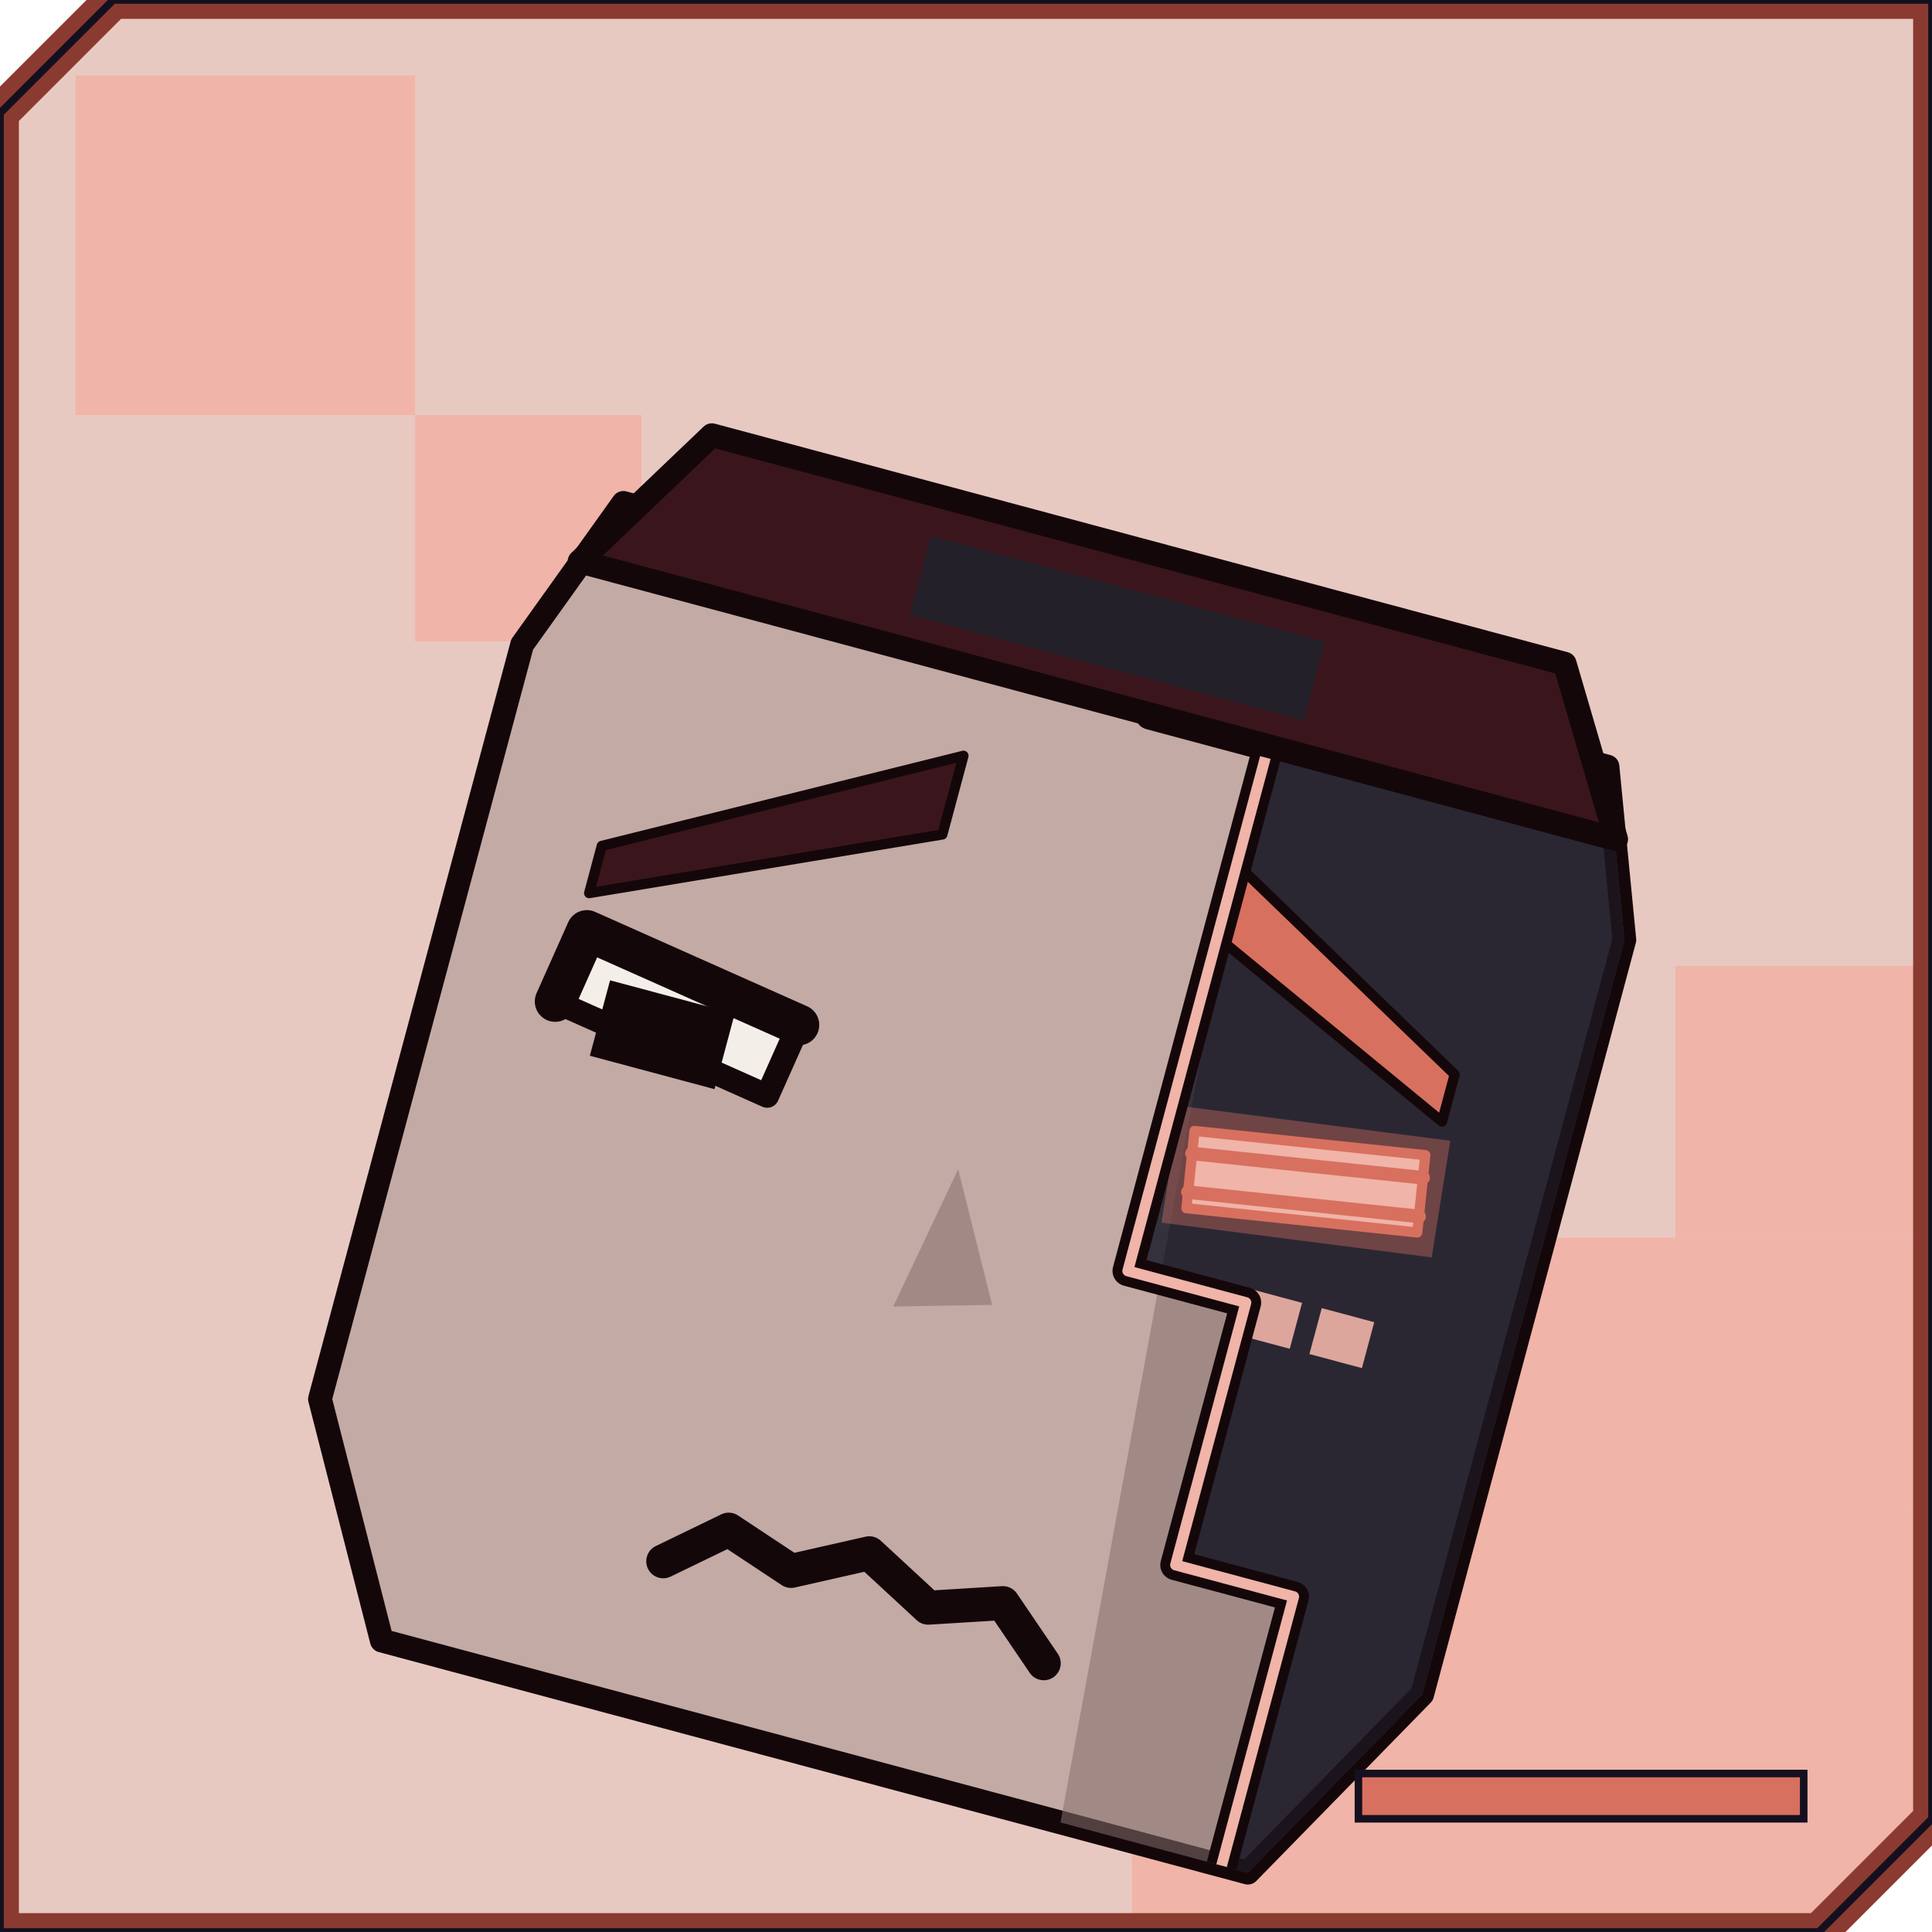
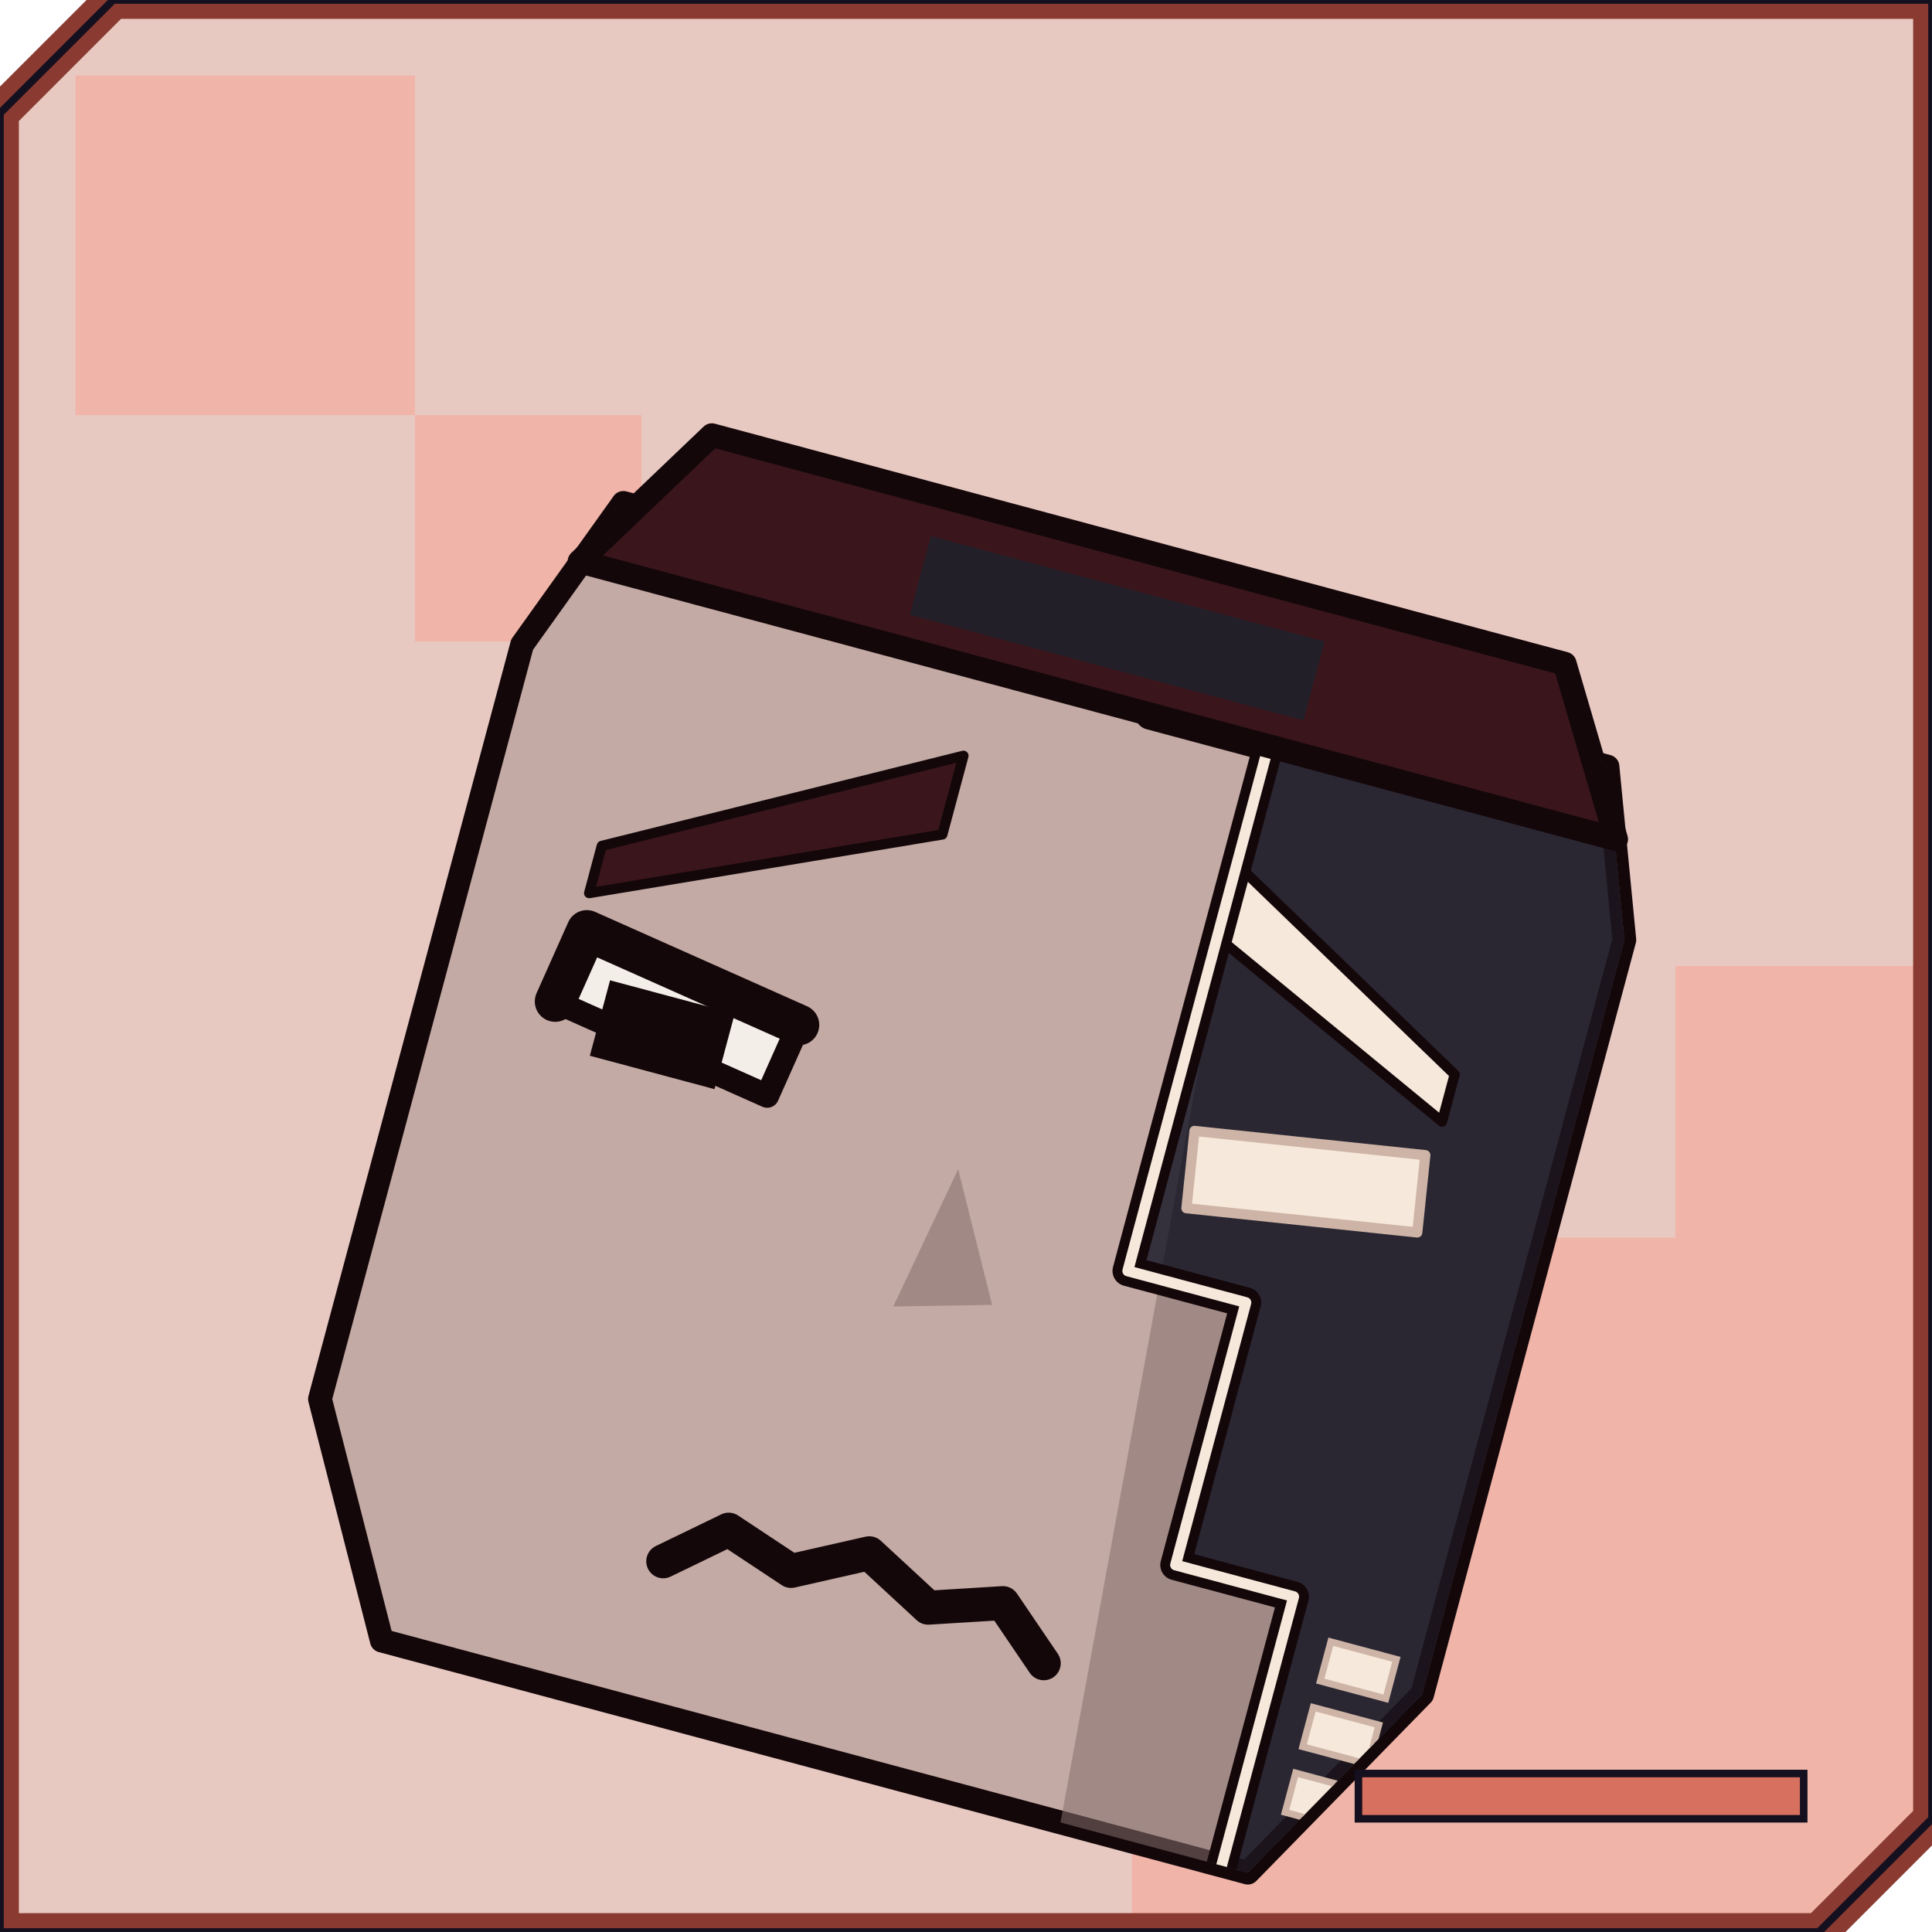
<svg xmlns="http://www.w3.org/2000/svg" width="200" height="200" viewBox="0 0 512 512">
  <defs>
    <clipPath id="fc-q31">
      <polygon points="30,0 512,0 512,482 482,512 0,512 0,30" />
    </clipPath>
  </defs>
  <g clip-path="url(#fc-q31)">
    <rect width="512" height="512" fill="#e8c9c2" />
    <rect x="300" y="400" width="212" height="112" fill="#f0b4a8" />
    <rect x="372" y="328" width="140" height="72" fill="#f0b4a8" />
    <rect x="444" y="256" width="68" height="72" fill="#f0b4a8" />
    <rect x="20" y="20" width="90" height="90" fill="#f0b4a8" />
    <rect x="110" y="110" width="60" height="60" fill="#f0b4a8" />
    <g transform="translate(256.0 316.0) rotate(15) scale(0.9)">
      <polygon points="-150.0,-170.0 150.0,-170.0 168.0,-122.0 168.0,108.0 132.0,172.0 -132.0,172.0 -168.0,108.0 -168.0,-122.0" fill="#c4aaa4" stroke="#14070a" stroke-width="7" stroke-linejoin="round" />
      <clipPath id="sh-q31">
        <polygon points="40,-260 300,-260 300,260 82,260" />
      </clipPath>
      <g clip-path="url(#sh-q31)">
        <polygon points="-150.0,-170.0 150.0,-170.0 168.0,-122.0 168.0,108.0 132.0,172.0 -132.0,172.0 -168.0,108.0 -168.0,-122.0" fill="#85706c" opacity="0.55" />
      </g>
      <polygon points="-4.0,-6.0 16.0,30.0 -12.0,38.0" fill="#85706c" opacity="0.55" />
      <polygon points="-60.3,-34.9 -127.8,-45.6 -131.4,-23.0 -63.9,-12.3" fill="#f3efe8" stroke="#14070a" stroke-width="7" stroke-linejoin="round" />
      <polygon points="-117.4,-33.2 -79.4,-33.2 -79.4,-10.2 -117.4,-10.2" fill="#14070a" />
      <polyline points="-60.3,-34.9 -127.8,-45.6 -131.4,-23.0" fill="none" stroke="#14070a" stroke-width="12" stroke-linecap="round" stroke-linejoin="round" />
      <polygon points="-34.0,-124.0 -130.0,-70.8 -130.0,-56.4 -34.0,-100.0" fill="#3a161c" stroke="#14070a" stroke-width="3" stroke-linejoin="round" />
      <polyline points="-58.0,128.0 -41.8,114.0 -20.9,121.0 0.0,110.0 20.9,121.0 41.8,114.0 58.0,128.0" fill="none" stroke="#14070a" stroke-width="10" stroke-linecap="round" stroke-linejoin="round" />
      <clipPath id="m-q31">
        <polygon points="16.0,-300.0 16.0,-150.0 52.0,-150.0 52.0,-70.0 52.0,10.0 88.0,10.0 88.0,90.0 124.0,90.0 124.0,172.0 124.0,300.0 300.0,300.0 300.0,-300.0" />
      </clipPath>
      <clipPath id="hc-q31">
        <polygon points="-150.0,-170.0 150.0,-170.0 168.0,-122.0 168.0,108.0 132.0,172.0 -132.0,172.0 -168.0,108.0 -168.0,-122.0" />
      </clipPath>
      <g clip-path="url(#hc-q31)">
        <g clip-path="url(#m-q31)">
          <polygon points="-150.0,-170.0 150.0,-170.0 168.0,-122.0 168.0,108.0 132.0,172.0 -132.0,172.0 -168.0,108.0 -168.0,-122.0" fill="#34313d" stroke="#14070a" stroke-width="7" />
          <clipPath id="sh-q31m">
            <polygon points="40,-260 300,-260 300,260 82,260" />
          </clipPath>
          <g clip-path="url(#sh-q31m)">
            <polygon points="-150.0,-170.0 150.0,-170.0 168.0,-122.0 168.0,108.0 132.0,172.0 -132.0,172.0 -168.0,108.0 -168.0,-122.0" fill="#221f29" opacity="0.55" />
          </g>
-           <polygon points="54.3,-40.9 133.8,-51.6 137.4,-17.0 57.9,-6.3" fill="#d8705f" opacity="0.4" />
-           <polygon points="60.3,-34.9 127.8,-45.6 131.4,-23.0 63.9,-12.3" fill="#f0b4a8" stroke="#d8705f" stroke-width="3" stroke-linejoin="round" />
-           <polyline points="61.3,-28.3 128.9,-39.0" fill="none" stroke="#d8705f" stroke-width="4" stroke-linecap="round" stroke-linejoin="round" />
-           <polyline points="63.1,-17.0 130.7,-27.7" fill="none" stroke="#d8705f" stroke-width="4" stroke-linecap="round" stroke-linejoin="round" />
-           <polygon points="66.0,5.8 82.0,5.8 82.0,19.8 66.0,19.8" fill="#f0b4a8" opacity="0.9" />
-           <polygon points="88.0,5.8 104.0,5.8 104.0,19.8 88.0,19.8" fill="#f0b4a8" opacity="0.9" />
-           <polygon points="110.0,5.8 126.0,5.8 126.0,19.8 110.0,19.8" fill="#f0b4a8" opacity="0.9" />
-           <polygon points="34.0,-124.0 130.0,-70.8 130.0,-56.4 34.0,-100.0" fill="#d8705f" stroke="#14070a" stroke-width="3" stroke-linejoin="round" />
-           <polyline points="-58.0,128.0 -41.8,114.0 -20.9,121.0 0.0,110.0 20.9,121.0 41.8,114.0 58.0,128.0" fill="none" stroke="#f0b4a8" stroke-width="6" stroke-linecap="round" stroke-linejoin="round" />
-           <polygon points="-142.0,-50.0 -122.0,-50.0 -122.0,-30.0 -142.0,-30.0" fill="#f0b4a8" />
-           <polygon points="-119.0,-27.0 -93.0,-27.0 -93.0,-1.0 -119.0,-1.0" fill="#f0b4a8" />
-           <polygon points="-92.0,-2.0 -60.0,-2.0 -60.0,30.0 -92.0,30.0" fill="#f0b4a8" />
-           <polygon points="-59.0,27.0 -21.0,27.0 -21.0,65.0 -59.0,65.0" fill="#f0b4a8" />
+           <polygon points="60.3,-34.9 127.8,-45.6 131.4,-23.0 63.9,-12.3" fill="#f6e8da" stroke="#cdb4a6" stroke-width="3" stroke-linejoin="round" />
+           <polygon points="34.0,-124.0 130.0,-70.8 130.0,-56.4 34.0,-100.0" fill="#f6e8da" stroke="#14070a" stroke-width="3" stroke-linejoin="round" />
+           <polyline points="-58.0,128.0 -41.8,114.0 -20.9,121.0 0.0,110.0 20.9,121.0 41.8,114.0 58.0,128.0" fill="none" stroke="#f6e8da" stroke-width="6" stroke-linecap="round" stroke-linejoin="round" />
+           <polygon points="138.0,100.0 158.0,100.0 158.0,112.0 138.0,112.0" fill="#f6e8da" stroke="#cdb4a6" stroke-width="2" />
+           <polygon points="138.0,120.0 158.0,120.0 158.0,132.0 138.0,132.0" fill="#f6e8da" stroke="#cdb4a6" stroke-width="2" />
+           <polygon points="138.0,140.0 158.0,140.0 158.0,152.0 138.0,152.0" fill="#f6e8da" stroke="#cdb4a6" stroke-width="2" />
        </g>
        <polyline points="16.0,-300.0 16.0,-150.0 52.0,-150.0 52.0,-70.0 52.0,10.0 88.0,10.0 88.0,90.0 124.0,90.0 124.0,172.0 124.0,300.0" fill="none" stroke="#14070a" stroke-width="9" stroke-linecap="round" stroke-linejoin="round" />
-         <polyline points="16.0,-300.0 16.0,-150.0 52.0,-150.0 52.0,-70.0 52.0,10.0 88.0,10.0 88.0,90.0 124.0,90.0 124.0,172.0 124.0,300.0" fill="none" stroke="#f0b4a8" stroke-width="3.2" stroke-linecap="round" stroke-linejoin="round" />
+         <polyline points="16.0,-300.0 16.0,-150.0 52.0,-150.0 52.0,-70.0 52.0,10.0 88.0,10.0 88.0,90.0 124.0,90.0 124.0,172.0 124.0,300.0" fill="none" stroke="#f6e8da" stroke-width="3.2" stroke-linecap="round" stroke-linejoin="round" />
      </g>
      <polygon points="-130.0,-196.0 130.0,-196.0 158.0,-150.0 -158.0,-150.0" fill="#3a161c" stroke="#14070a" stroke-width="7" stroke-linejoin="round" />
      <polygon points="-60.0,-184.0 60.0,-184.0 60.0,-160.0 -60.0,-160.0" fill="#221f29" />
    </g>
  </g>
  <polygon points="30,0 512,0 512,482 482,512 0,512 0,30" fill="none" stroke="#8a3a30" stroke-width="10" stroke-linejoin="miter" />
  <polygon points="30,0 512,0 512,482 482,512 0,512 0,30" fill="none" stroke="#14101f" stroke-width="2" />
  <rect x="360" y="470" width="118" height="12" fill="#d8705f" stroke="#14101f" stroke-width="2" />
</svg>
